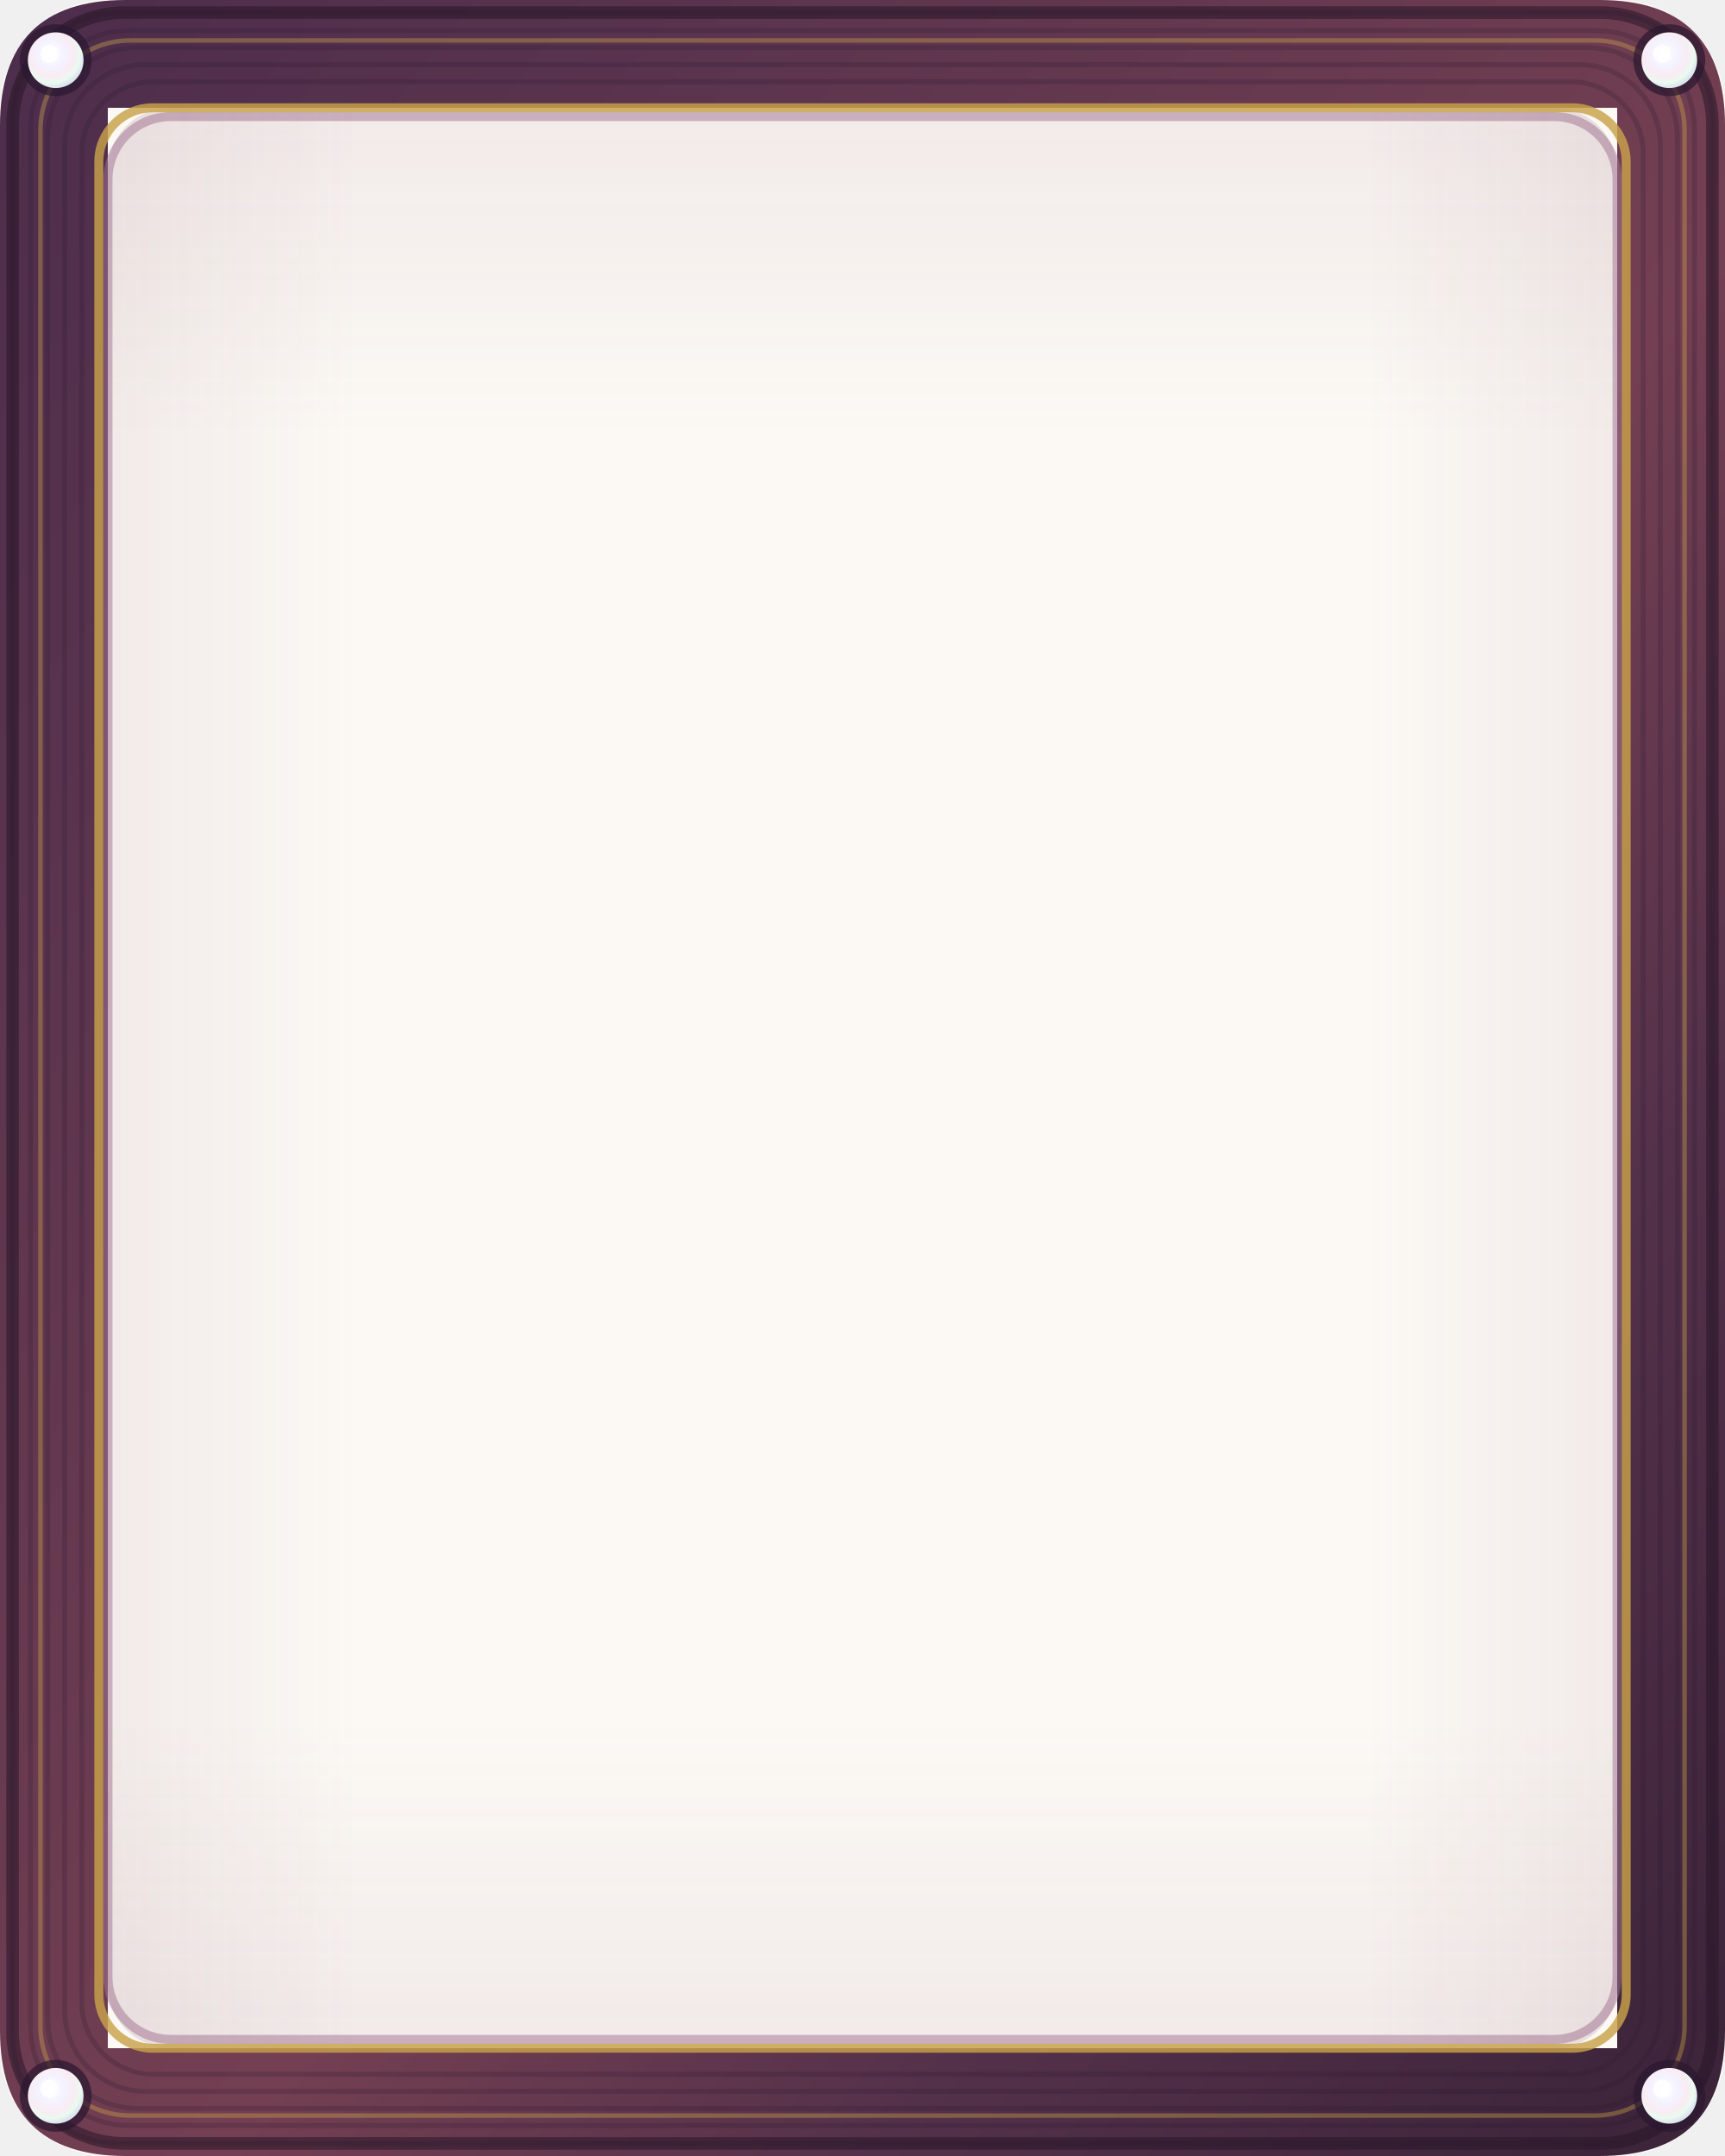
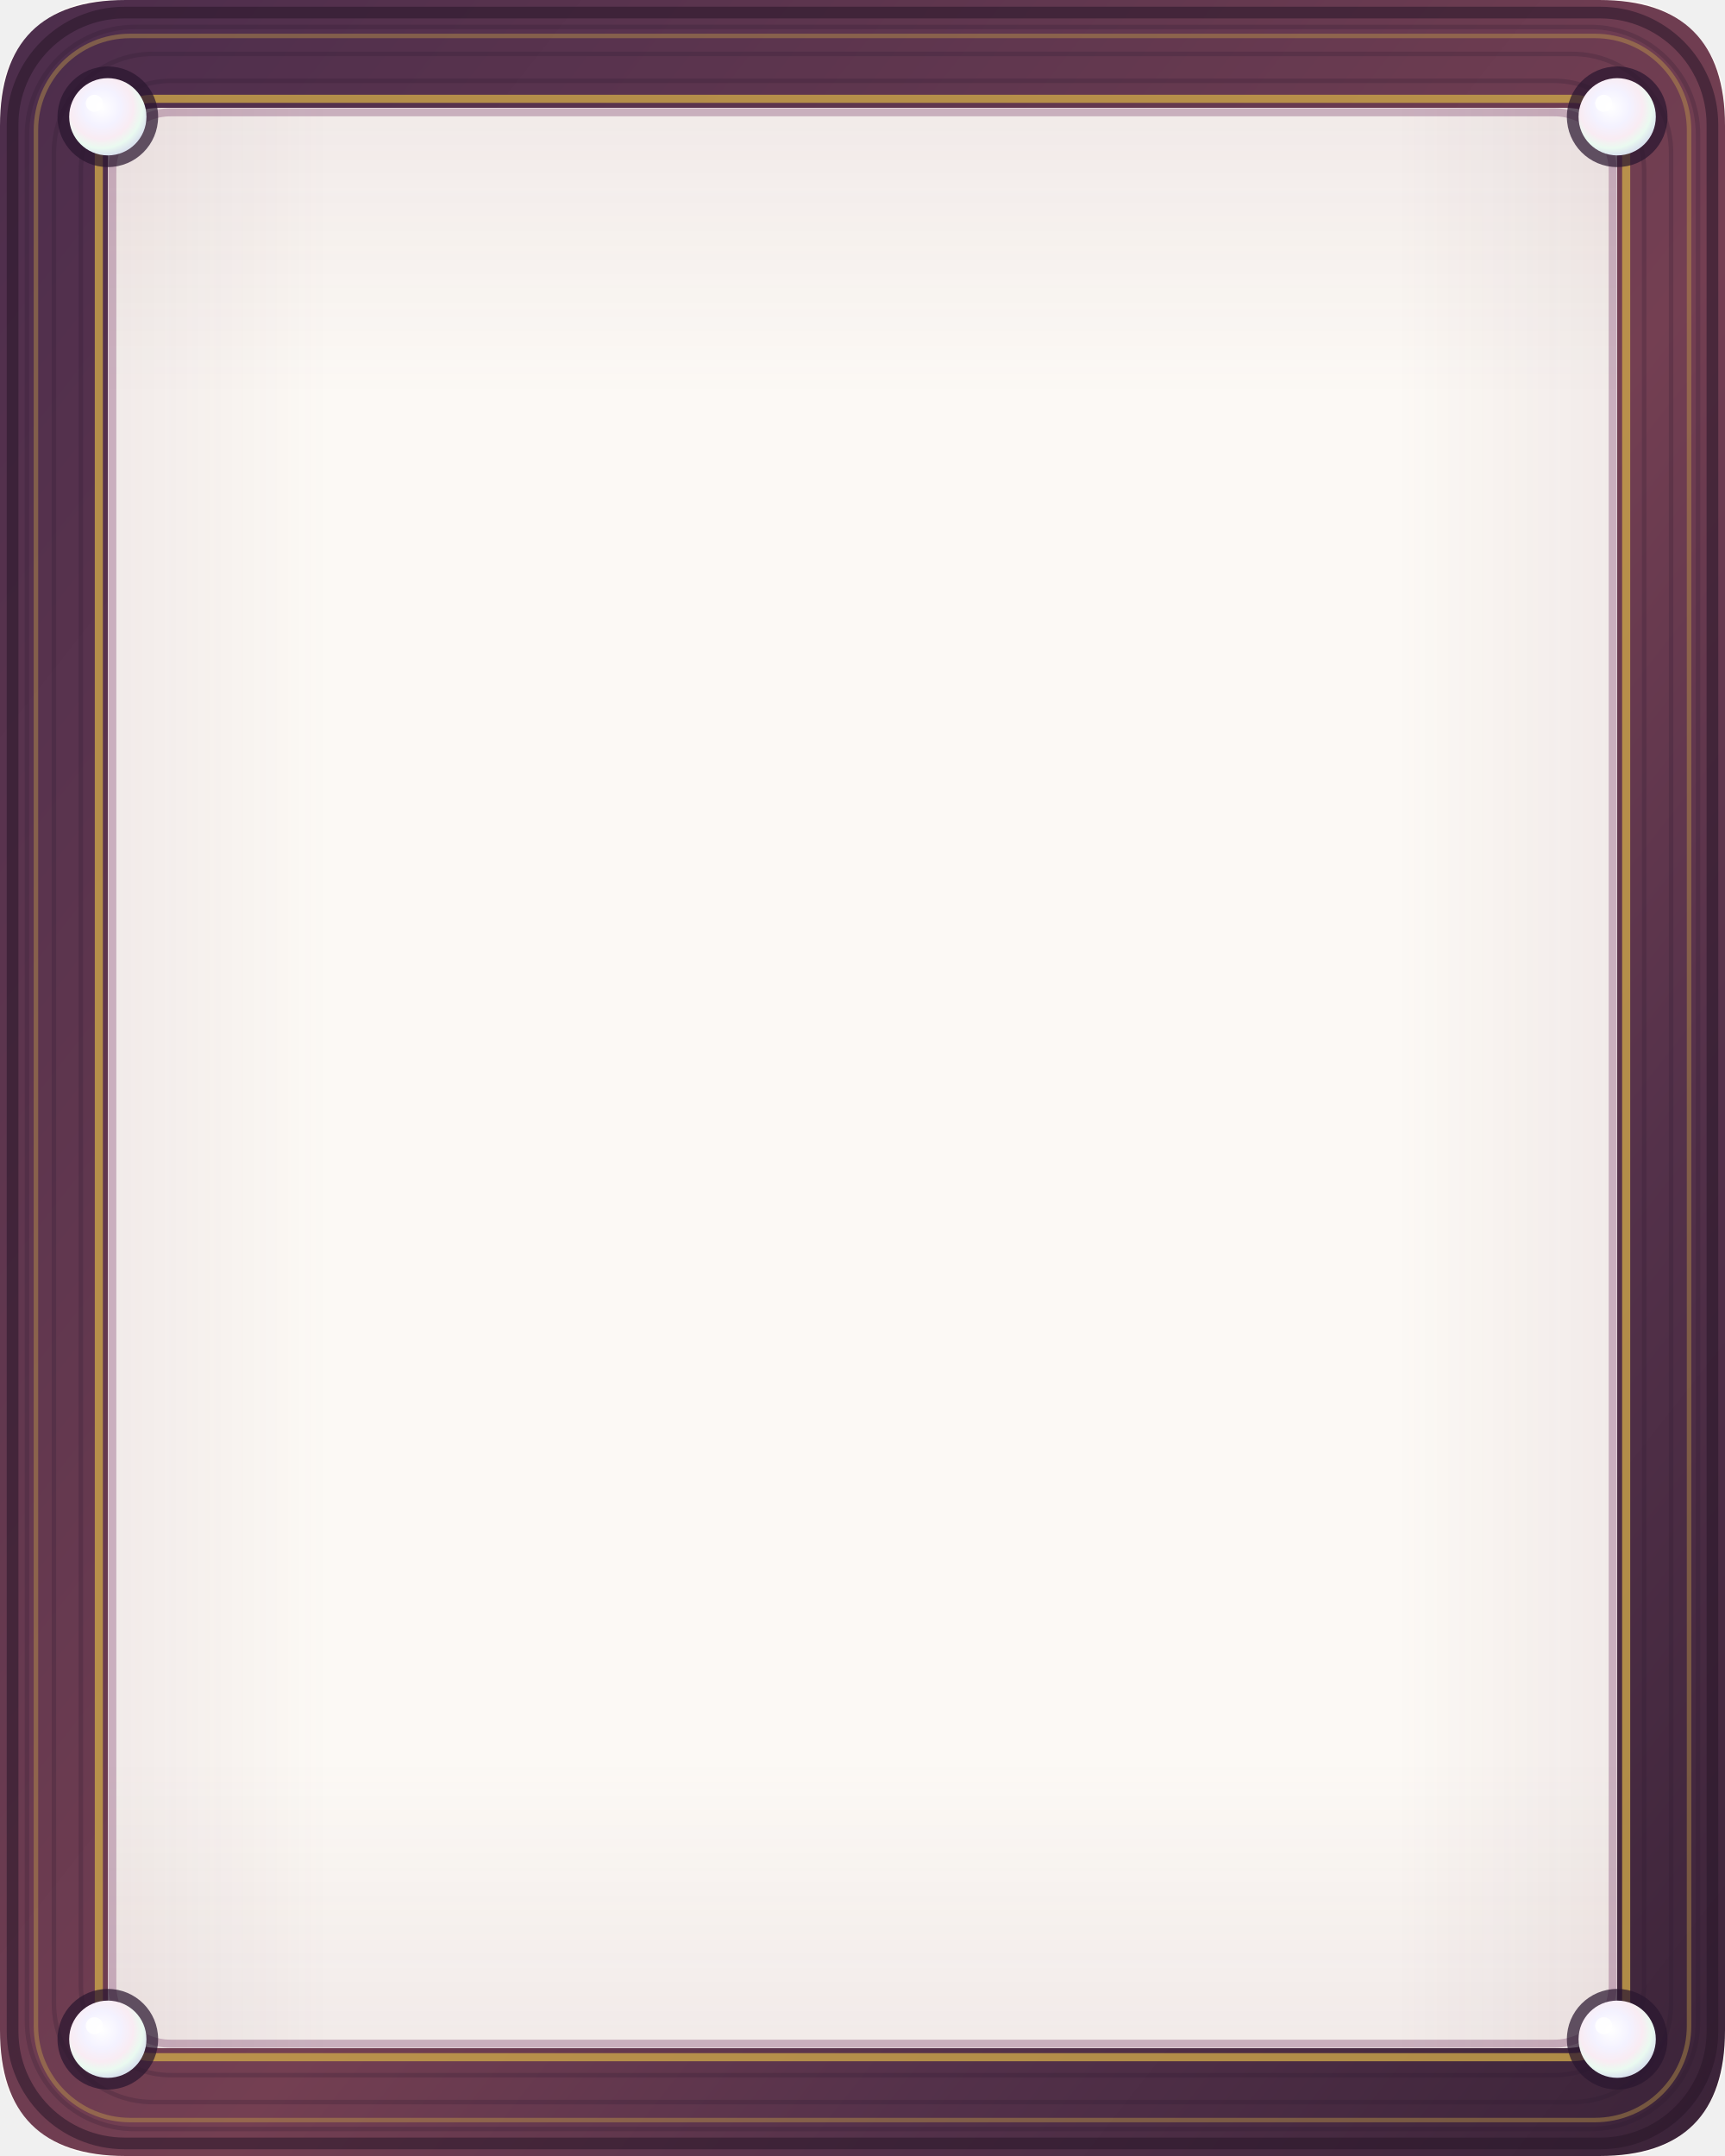
<svg xmlns="http://www.w3.org/2000/svg" width="192" height="240" viewBox="0 0 192 240">
  <defs>
    <linearGradient id="wB" x1="0" y1="0" x2="1" y2="1">
      <stop offset="0" stop-color="#4c2d4c" />
      <stop offset="0.34" stop-color="#63384f" />
      <stop offset="0.56" stop-color="#743f52" />
      <stop offset="0.75" stop-color="#54314a" />
      <stop offset="1" stop-color="#3a2338" />
    </linearGradient>
    <radialGradient id="pB" cx="42%" cy="38%" r="62%">
      <stop offset="0" stop-color="#ffffff" />
      <stop offset="0.4" stop-color="#f4f2ff" />
      <stop offset="0.66" stop-color="#f9ecf3" />
      <stop offset="0.85" stop-color="#eafaf0" />
      <stop offset="1" stop-color="#dbe3ee" />
    </radialGradient>
    <linearGradient id="wV" x1="0" y1="0" x2="0" y2="1">
      <stop offset="0" stop-color="#743f52" stop-opacity="0.08" />
-       <stop offset="0.17" stop-color="#743f52" stop-opacity="0" />
-       <stop offset="0.83" stop-color="#743f52" stop-opacity="0" />
+       <stop offset="0.15" stop-color="#743f52" stop-opacity="0" />
+       <stop offset="0.85" stop-color="#743f52" stop-opacity="0" />
      <stop offset="1" stop-color="#743f52" stop-opacity="0.08" />
    </linearGradient>
    <linearGradient id="wH" x1="0" y1="0" x2="1" y2="0">
      <stop offset="0" stop-color="#743f52" stop-opacity="0.08" />
-       <stop offset="0.17" stop-color="#743f52" stop-opacity="0" />
-       <stop offset="0.83" stop-color="#743f52" stop-opacity="0" />
+       <stop offset="0.15" stop-color="#743f52" stop-opacity="0" />
+       <stop offset="0.85" stop-color="#743f52" stop-opacity="0" />
      <stop offset="1" stop-color="#743f52" stop-opacity="0.08" />
    </linearGradient>
    <clipPath id="rB">
-       <path clip-rule="evenodd" d="M0 14 Q0 0 14 0 H178 Q192 0 192 14 V226 Q192 240 178 240 H14 Q0 240 0 226 Z M12 12 V228 H180 V12 Z" />
+       <path clip-rule="evenodd" d="M0 14 Q0 0 14 0 H178 Q192 0 192 14 V226 Q192 240 178 240 H14 Q0 240 0 226 Z M18 12 Q12 12 12 18 V222 Q12 228 18 228 H174 Q180 228 180 222 V18 Q180 12 174 12 Z" />
    </clipPath>
  </defs>
  <rect x="0" y="0" width="192" height="240" rx="12" fill="#FCF9F5" />
-   <path fill="url(#wB)" fill-rule="evenodd" clip-rule="evenodd" d="M0 14 Q0 0 14 0 H178 Q192 0 192 14 V226 Q192 240 178 240 H14 Q0 240 0 226 Z M12 12 V228 H180 V12 Z" />
-   <g clip-path="url(#rB)" fill="none" stroke="#2c1830" stroke-opacity="0.22" stroke-width="0.55">
-     <rect x="1.4" y="1.4" width="189.2" height="237.2" rx="12" />
-     <rect x="3.4" y="3.4" width="185.2" height="233.2" rx="11" />
-     <rect x="5.3" y="5.3" width="181.4" height="229.4" rx="10" />
-     <rect x="7.2" y="7.2" width="177.6" height="225.6" rx="9" />
-     <rect x="9.1" y="9.1" width="173.8" height="221.8" rx="8" />
+   <path fill="url(#wB)" fill-rule="evenodd" clip-rule="evenodd" d="M0 14 Q0 0 14 0 H178 Q192 0 192 14 V226 Q192 240 178 240 H14 Q0 240 0 226 Z M18 12 Q12 12 12 18 V222 Q12 228 18 228 H174 Q180 228 180 222 V18 Q180 12 174 12 Z" />
+   <g clip-path="url(#rB)" fill="none" stroke="#2c1830" stroke-opacity="0.22" stroke-width="0.5">
+     <rect x="3" y="3" width="186" height="234" rx="12" />
+     <rect x="6" y="6" width="180" height="228" rx="11" />
+     <rect x="9" y="9" width="174" height="222" rx="10" />
  </g>
  <g fill="none">
-     <rect x="12.02" y="12.98" width="167.96" height="214.04" rx="7" stroke="#a5789a" stroke-width="1" stroke-opacity="0.5" />
-     <rect x="1.4" y="1.4" width="189.2" height="237.2" rx="12.5" stroke="#281628" stroke-width="1.4" stroke-opacity="0.55" />
+     <rect x="12.5" y="12.5" width="167" height="215" rx="6.5" stroke="#a5789a" stroke-width="0.9" stroke-opacity="0.5" />
+     <rect x="1.4" y="1.4" width="189.2" height="237.2" rx="12.5" stroke="#281628" stroke-width="1.3" stroke-opacity="0.55" />
  </g>
-   <rect x="12" y="12" width="168" height="216" rx="7" fill="url(#wV)" />
-   <rect x="12" y="12" width="168" height="216" rx="7" fill="url(#wH)" />
-   <rect x="11" y="12" width="170" height="216" rx="6" fill="none" stroke="#c8a24a" stroke-width="1" stroke-opacity="0.82" />
-   <rect x="4.5" y="4.5" width="183" height="231" rx="10" fill="none" stroke="#c8a24a" stroke-width="0.5" stroke-opacity="0.4" />
+   <rect x="12" y="12" width="168" height="216" rx="6" fill="url(#wV)" />
+   <rect x="12" y="12" width="168" height="216" rx="6" fill="url(#wH)" />
+   <rect x="11" y="11" width="170" height="218" rx="6" fill="none" stroke="#c8a24a" stroke-width="0.9" stroke-opacity="0.82" />
+   <rect x="4" y="4" width="184" height="232" rx="10.5" fill="none" stroke="#c8a24a" stroke-width="0.5" stroke-opacity="0.4" />
  <g>
-     <g fill="#2a1730" fill-opacity="0.7">
-       <circle cx="6.2" cy="6.7" r="4.0" />
-       <circle cx="185.8" cy="6.7" r="4.0" />
-       <circle cx="6.2" cy="233.3" r="4.0" />
-       <circle cx="185.8" cy="233.3" r="4.0" />
+     <g fill="#2a1730" fill-opacity="0.72">
+       <circle cx="12" cy="13" r="5.6" />
+       <circle cx="180" cy="13" r="5.6" />
+       <circle cx="12" cy="227" r="5.6" />
+       <circle cx="180" cy="227" r="5.6" />
    </g>
    <g fill="url(#pB)">
-       <circle cx="6.2" cy="6.7" r="3.1" />
-       <circle cx="185.8" cy="6.7" r="3.1" />
-       <circle cx="6.2" cy="233.3" r="3.1" />
-       <circle cx="185.8" cy="233.3" r="3.1" />
+       <circle cx="12" cy="13" r="4.3" />
+       <circle cx="180" cy="13" r="4.3" />
+       <circle cx="12" cy="227" r="4.3" />
+       <circle cx="180" cy="227" r="4.3" />
    </g>
    <g fill="#ffffff" fill-opacity="0.85">
-       <circle cx="5.5" cy="6.0" r="1" />
-       <circle cx="185.0" cy="6.0" r="1" />
-       <circle cx="5.5" cy="232.5" r="1" />
-       <circle cx="185.0" cy="232.5" r="1" />
+       <circle cx="10.5" cy="11.5" r="0.95" />
+       <circle cx="178.5" cy="11.5" r="0.95" />
+       <circle cx="10.5" cy="225.5" r="0.95" />
+       <circle cx="178.5" cy="225.5" r="0.95" />
    </g>
  </g>
</svg>
